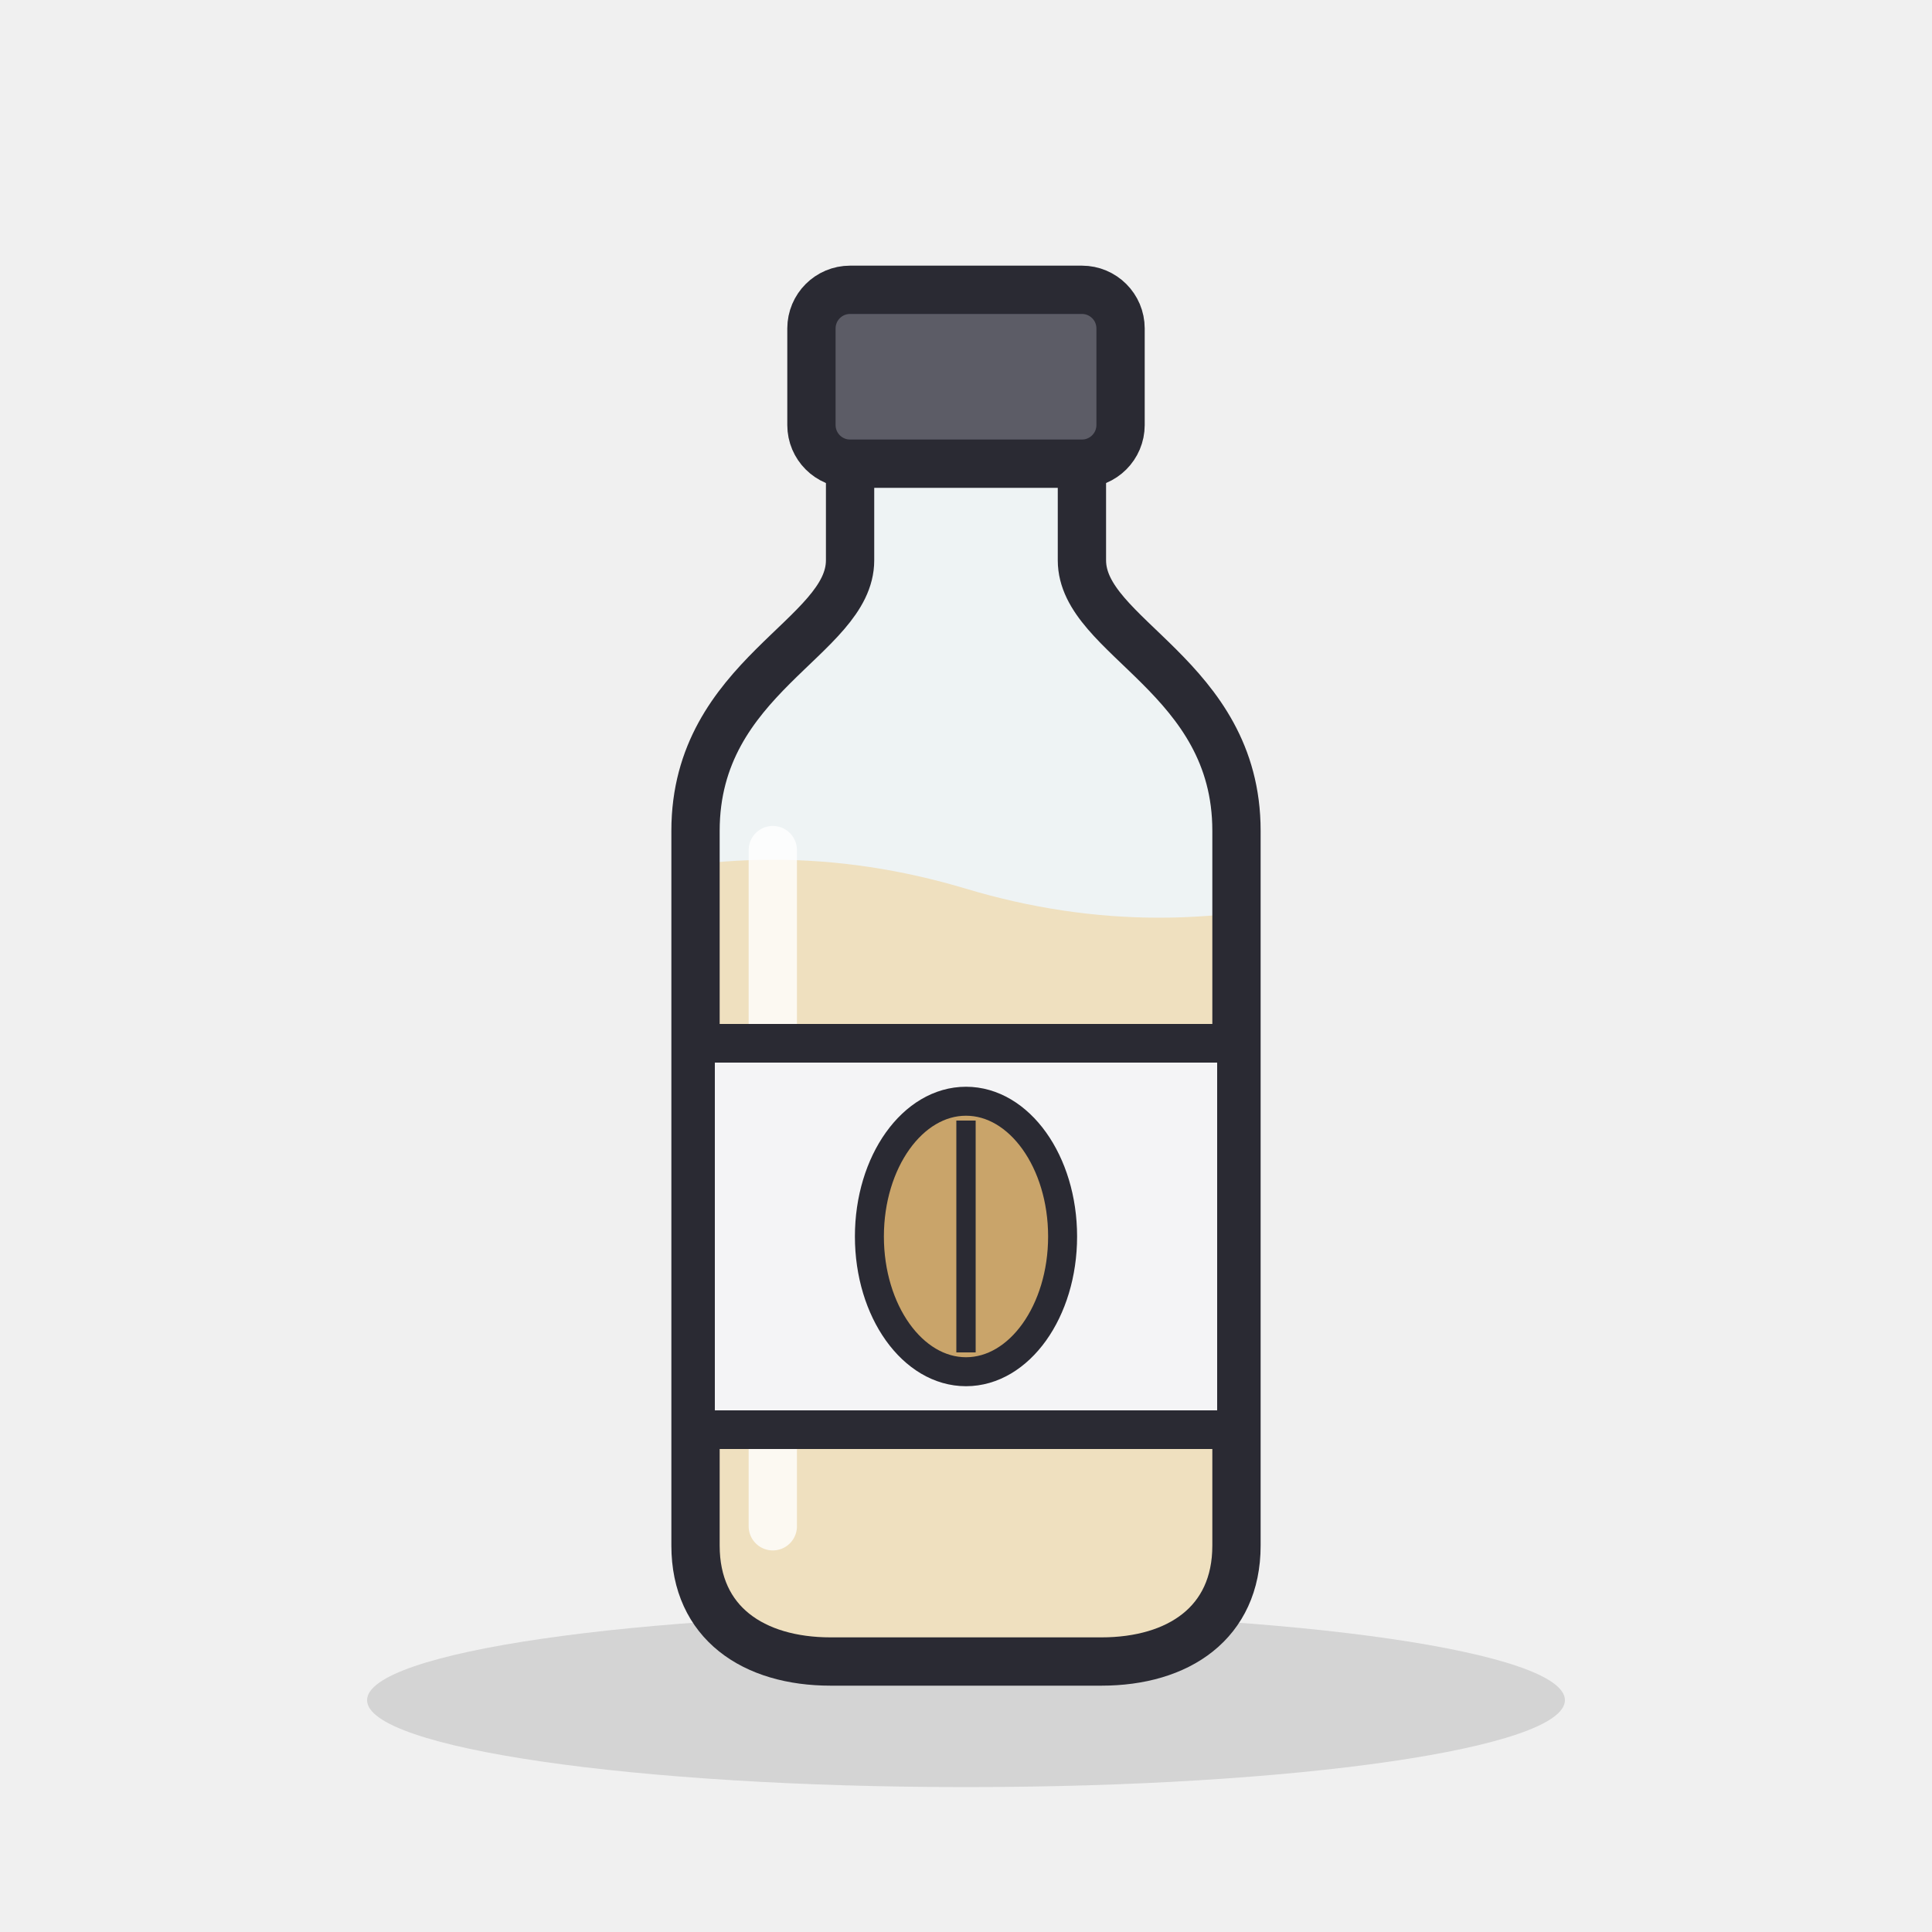
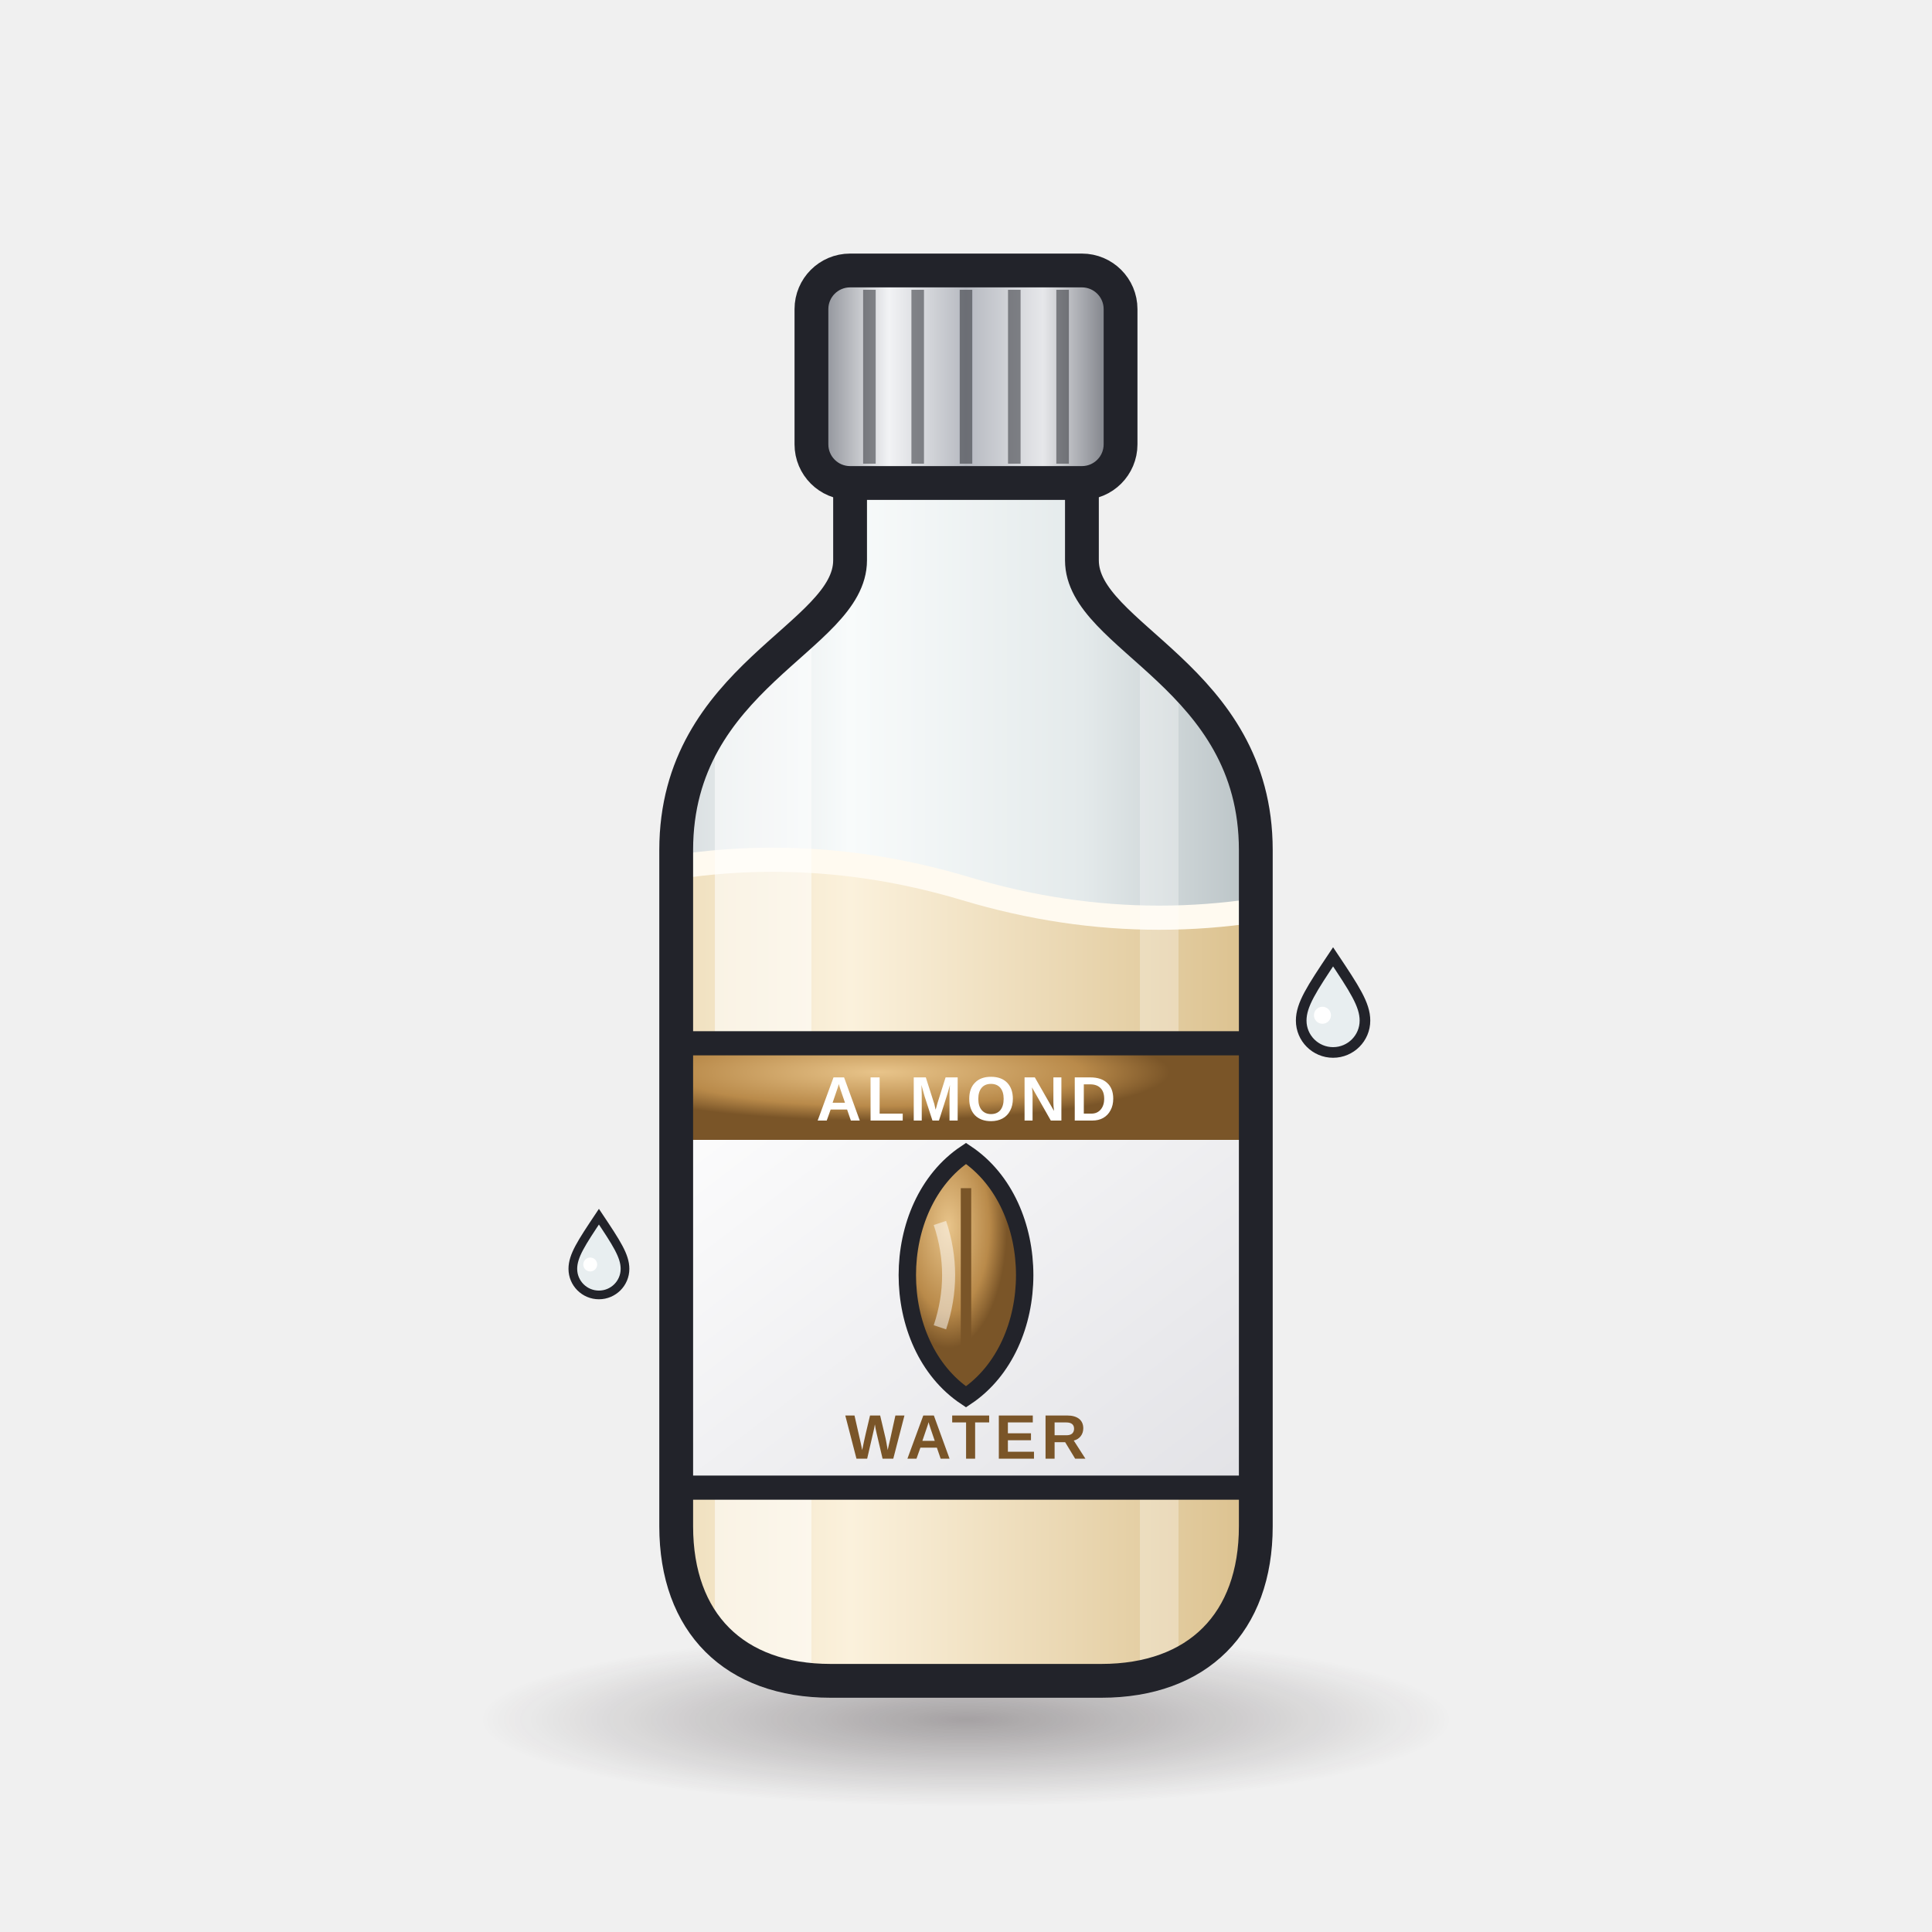
<svg xmlns="http://www.w3.org/2000/svg" viewBox="0 0 200 200">
  <defs>
-     <clipPath id="c">
-       <path d="M88 46H112V58C112 66 128 70 128 86V160C128 168 122 172 114 172H86C78 172 72 168 72 160V86C72 70 88 66 88 58Z" />
+     <radialGradient id="sh" cx="0.5" cy="0.5" r="0.5">
+       <stop offset="0" stop-color="#1a1014" stop-opacity="0.35" />
+       <stop offset="1" stop-color="#1a1014" stop-opacity="0" />
+     </radialGradient>
+     <linearGradient id="al" x1="0" y1="0" x2="0" y2="1">
+       <stop offset="0" stop-color="#fbf0d6" />
+       <stop offset="1" stop-color="#e2c994" />
+     </linearGradient>
+     <radialGradient id="ab" cx="0.35" cy="0.3" r="0.5">
+       <stop offset="0" stop-color="#e8c48a" />
+       <stop offset="0.7" stop-color="#b98a4a" />
+       <stop offset="1" stop-color="#7a5528" />
+     </radialGradient>
+     <linearGradient id="st" x1="0" y1="0" x2="1" y2="0">
+       <stop offset="0" stop-color="#7d8088" />
+       <stop offset="0.25" stop-color="#f2f3f5" />
+       <stop offset="0.5" stop-color="#b6b9c0" />
+       <stop offset="0.75" stop-color="#e6e7ea" />
+       <stop offset="1" stop-color="#6a6d75" />
+     </linearGradient>
+     <linearGradient id="wh" x1="0" y1="0" x2="1" y2="1">
+       <stop offset="0" stop-color="#ffffff" />
+       <stop offset="1" stop-color="#e2e2e6" />
+     </linearGradient>
+     <clipPath id="cb2">
+       <path d="M88 48H112V58C112 66 130 70 130 88V158C130 168 124 174 114 174H86C76 174 70 168 70 158V88C70 70 88 66 88 58Z" />
    </clipPath>
+     <linearGradient id="glass" x1="0" y1="0" x2="1" y2="0">
+       <stop offset="0" stop-color="#d8dee0" />
+       <stop offset="0.3" stop-color="#f8fbfb" />
+       <stop offset="0.7" stop-color="#e4eaeb" />
+       <stop offset="1" stop-color="#b9c2c5" />
+     </linearGradient>
+     <linearGradient id="milk" x1="0" y1="0" x2="1" y2="0">
+       <stop offset="0" stop-color="#e9d6ad" />
+       <stop offset="0.35" stop-color="#fbf1dc" />
+       <stop offset="1" stop-color="#d4b67c" />
+     </linearGradient>
  </defs>
-   <ellipse cx="100" cy="176" rx="62" ry="9" fill="#000" opacity=".12" />
-   <path d="M88 46H112V58C112 66 128 70 128 86V160C128 168 122 172 114 172H86C78 172 72 168 72 160V86C72 70 88 66 88 58Z" fill="#eef3f4" />
-   <path d="M60 92Q80 86 100 92T140 92V180H60Z" fill="#efe0bf" clip-path="url(#c)" />
-   <path d="M80 88V158" stroke="#fff" stroke-width="5" stroke-linecap="round" opacity=".8" />
-   <g stroke="#2a2a33" stroke-width="5" stroke-linejoin="round" stroke-linecap="round">
-     <path d="M88 46H112V58C112 66 128 70 128 86V160C128 168 122 172 114 172H86C78 172 72 168 72 160V86C72 70 88 66 88 58Z" fill="none" />
-     <rect x="84" y="30" width="32" height="18" rx="4" fill="#5c5c66" />
-     <rect x="72" y="108" width="56" height="40" fill="#f4f4f6" stroke-width="4" />
+   <ellipse cx="100" cy="178" rx="50" ry="9" fill="url(#sh)" />
+   <path d="M88 48H112V58C112 66 130 70 130 88V158C130 168 124 174 114 174H86C76 174 70 168 70 158V88C70 70 88 66 88 58Z" fill="url(#glass)" />
+   <g clip-path="url(#cb2)">
+     <path d="M60 92Q80 86 100 92T140 92V180H60Z" fill="url(#milk)" />
+     <path d="M60 92Q80 86 100 92T140 92" fill="none" stroke="#fffaf0" stroke-width="2.5" />
+     <rect x="74" y="0" width="10" height="200" fill="#fff" opacity=".55" />
+     <rect x="118" y="0" width="4" height="200" fill="#fff" opacity=".3" />
  </g>
-   <ellipse cx="100" cy="128" rx="10" ry="14" fill="#c9a46a" stroke="#2a2a33" stroke-width="3" />
-   <path d="M100 116V140" stroke="#2a2a33" stroke-width="2" />
+   <rect x="70" y="108" width="60" height="46" fill="url(#wh)" />
+   <rect x="70" y="108" width="60" height="10" fill="url(#ab)" />
+   <text x="100" y="116" font-family="Arial, sans-serif" font-size="6.5" font-weight="900" fill="#fff" text-anchor="middle" letter-spacing=".5">ALMOND</text>
+   <g transform="translate(100 132) scale(0.9)">
+     <path d="M0-14C9-8 9 8 0 14C-9 8-9-8 0-14Z" fill="url(#ab)" stroke="#22232a" stroke-width="2" />
+     <path d="M0-10V10" stroke="#7a5528" stroke-width="1.2" />
+     <path d="M-3-6Q-1 0-3 6" fill="none" stroke="#fff" stroke-width="1.5" opacity=".5" />
+   </g>
+   <text x="100" y="151" font-family="Arial, sans-serif" font-size="6.5" font-weight="900" fill="#7a5528" text-anchor="middle" letter-spacing=".5">WATER</text>
+   <path d="M70 108H130M70 154H130" stroke="#22232a" stroke-width="2.5" />
+   <path d="M88 48H112V58C112 66 130 70 130 88V158C130 168 124 174 114 174H86C76 174 70 168 70 158V88C70 70 88 66 88 58Z" fill="none" stroke="#22232a" stroke-width="3.5" stroke-linejoin="round" />
+   <rect x="84" y="28" width="32" height="22" rx="4" fill="url(#st)" stroke="#22232a" stroke-width="3.5" />
+   <g stroke="#22232a" stroke-width="1.3" opacity=".5">
+     <path d="M90 30V48M95 30V48M100 30V48M105 30V48M110 30V48" />
+   </g>
+   <g transform="translate(138 104) scale(0.55)">
+     <path d="M0-9C4-3 6 0 6 3A6 6 0 0 1-6 3C-6 0-4-3 0-9Z" fill="#e8eef0" stroke="#22232a" stroke-width="2" />
+     <circle cx="-2" cy="2" r="1.6" fill="#fff" />
+   </g>
+   <g transform="translate(62 130) scale(0.45)">
+     <path d="M0-9C4-3 6 0 6 3A6 6 0 0 1-6 3C-6 0-4-3 0-9Z" fill="#e8eef0" stroke="#22232a" stroke-width="2" />
+     <circle cx="-2" cy="2" r="1.6" fill="#fff" />
+   </g>
</svg>
